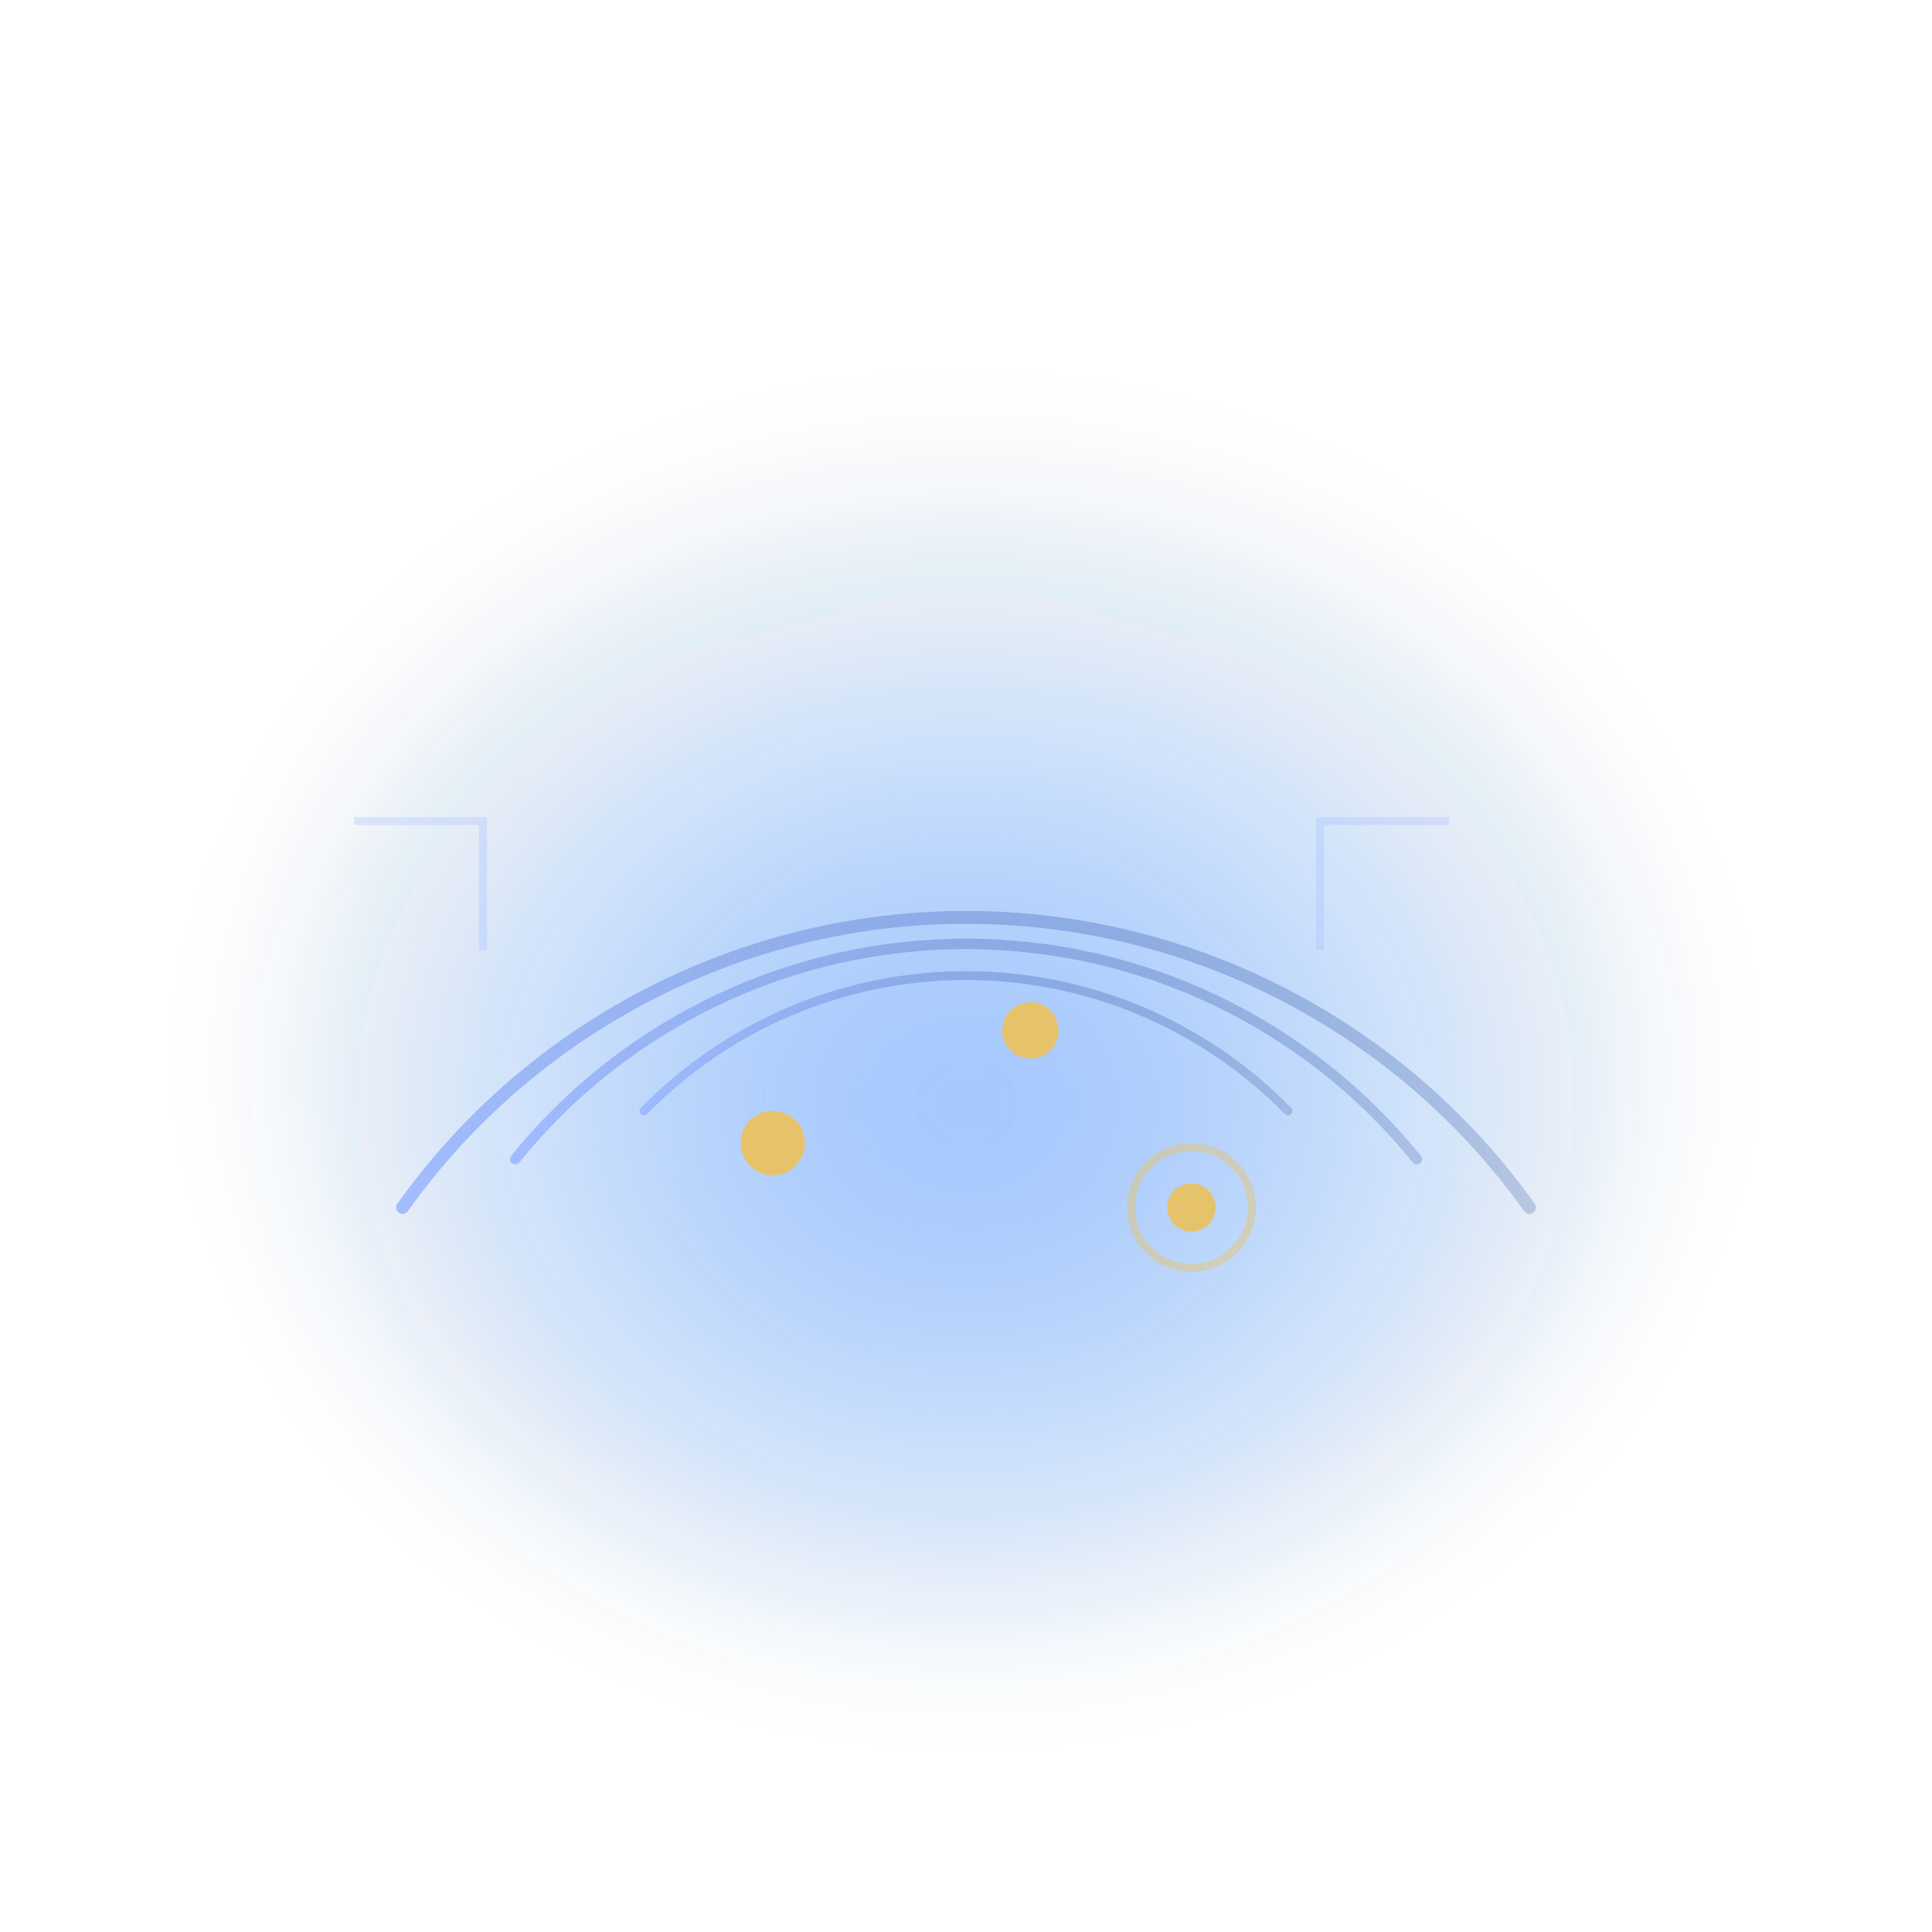
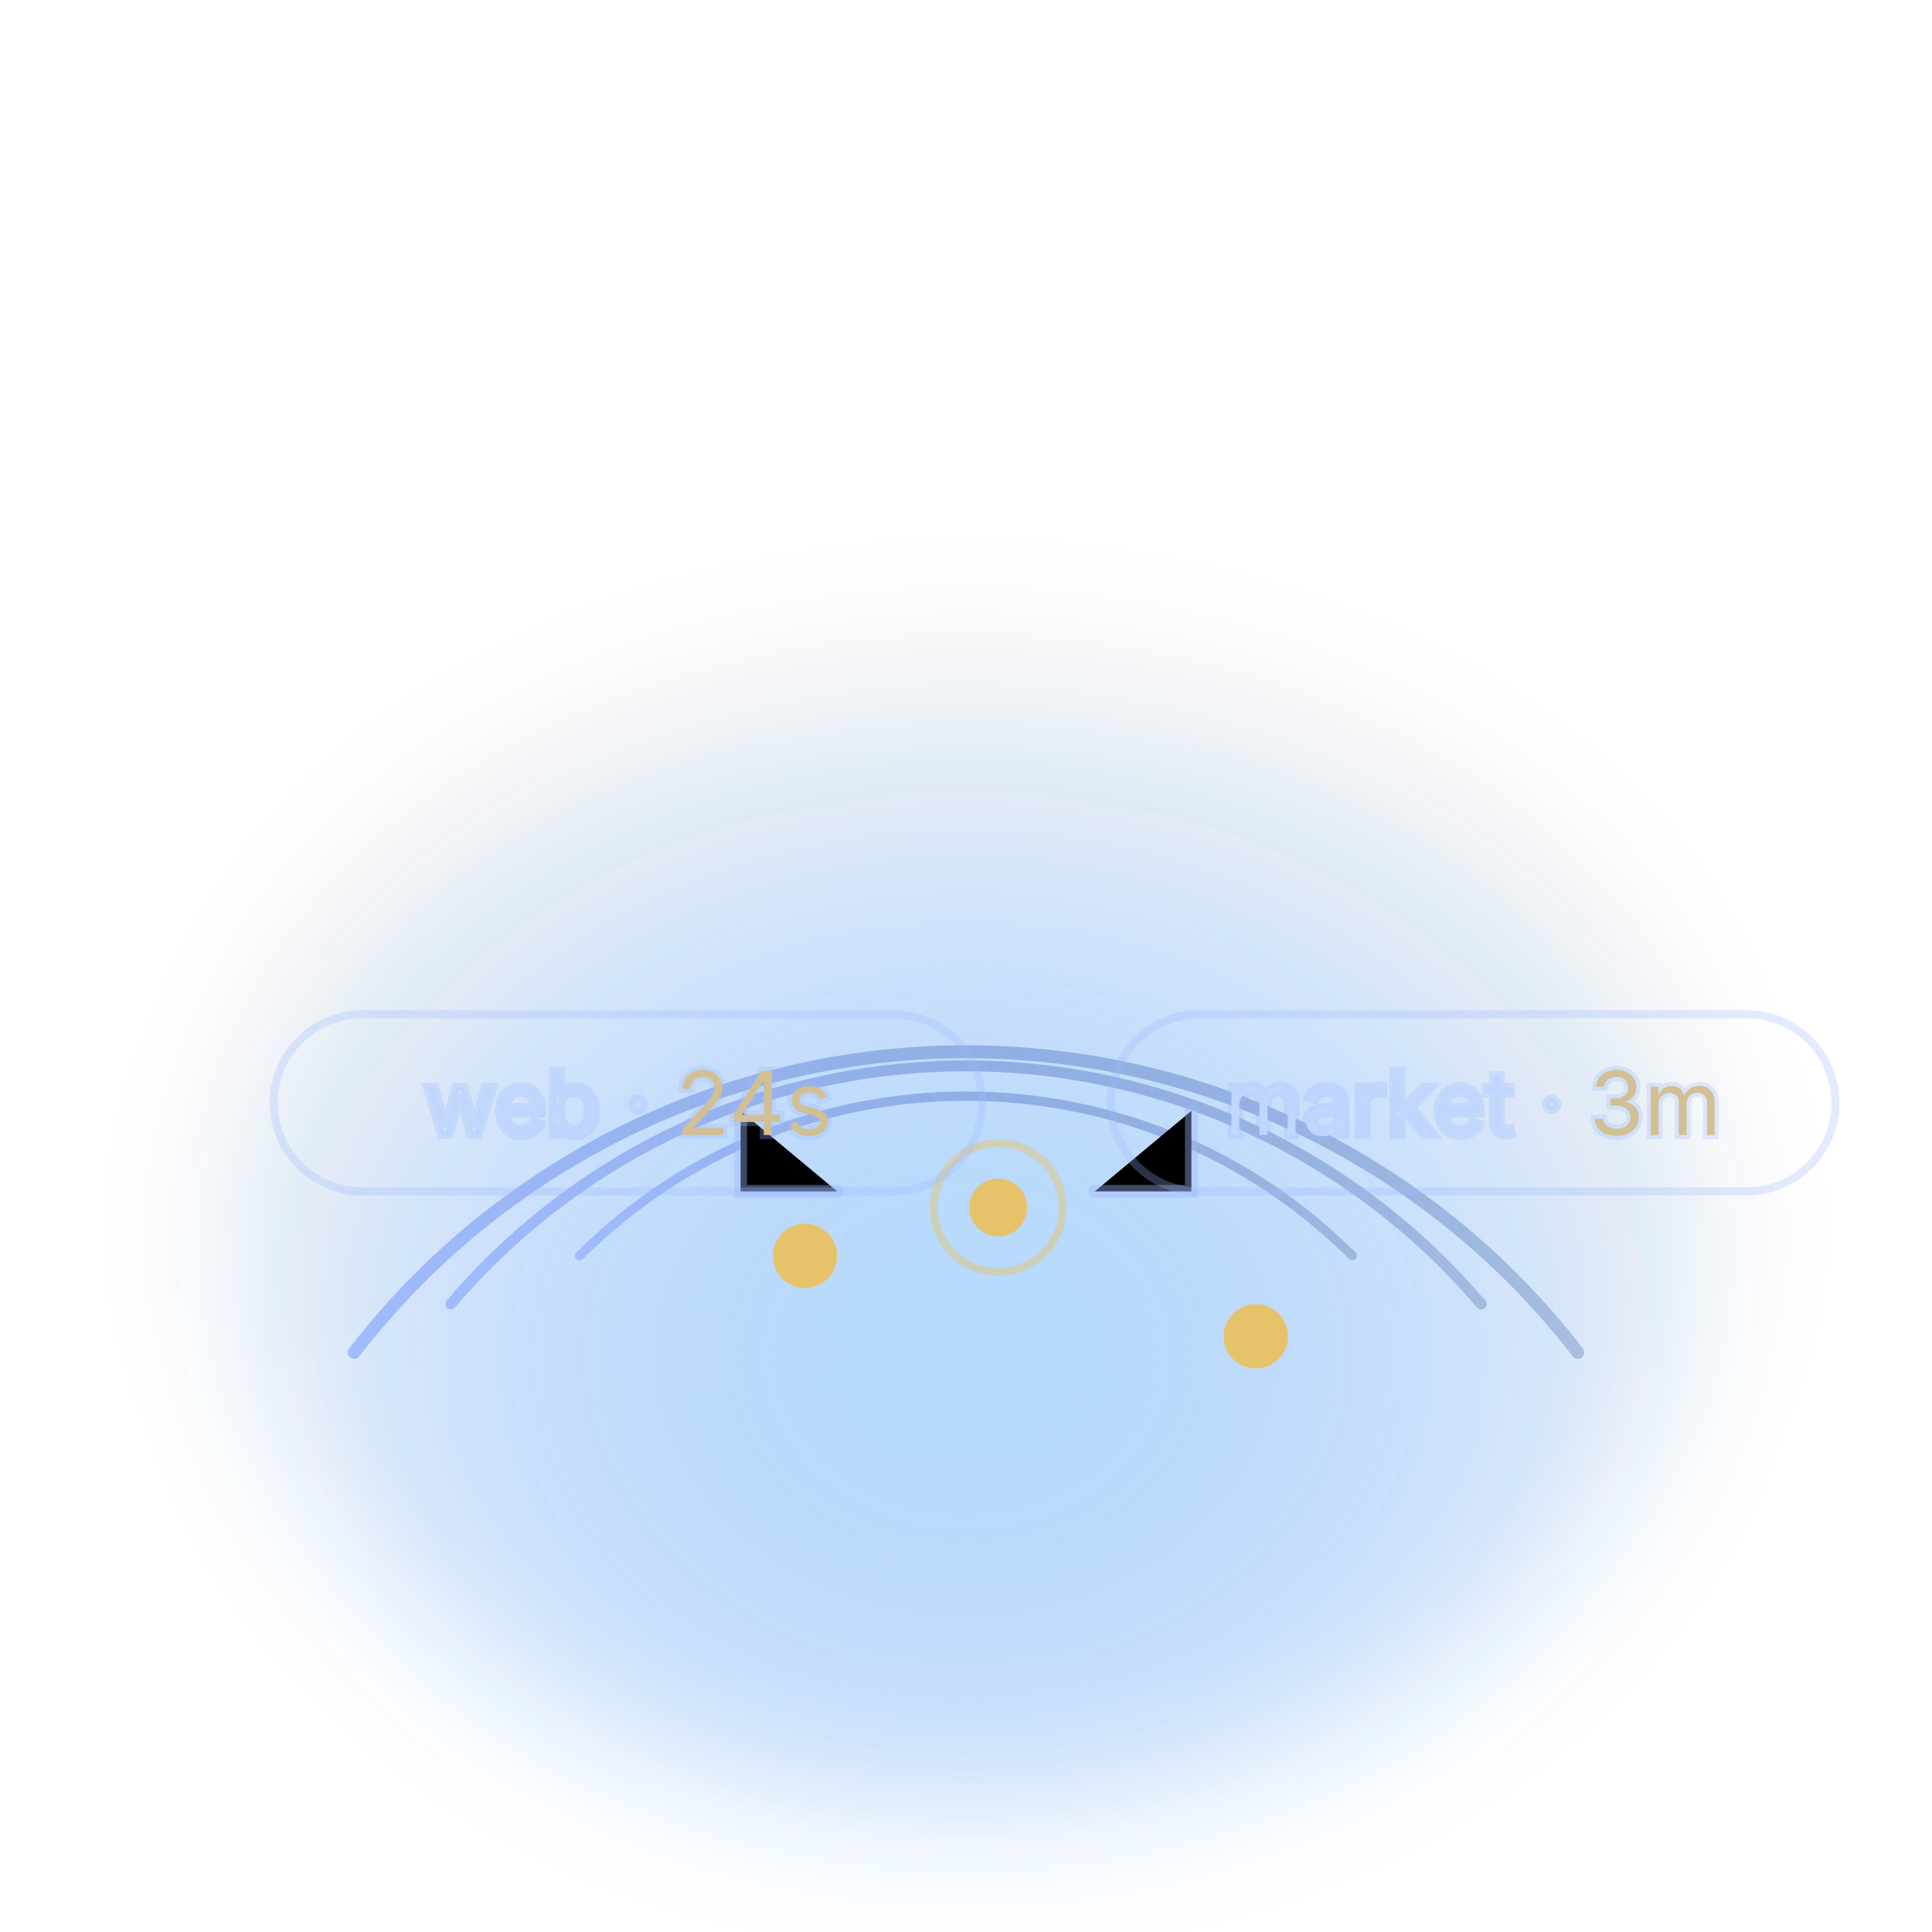
<svg xmlns="http://www.w3.org/2000/svg" width="240" height="240" viewBox="0 0 240 240">
  <defs>
-     <radialGradient id="cg" cx="50%" cy="55%" r="58%">
-       <stop offset="0" stop-color="#6FA6FF" stop-opacity=".65" />
-       <stop offset=".6" stop-color="#2A7FF0" stop-opacity=".20" />
-       <stop offset="1" stop-color="#1B2A44" stop-opacity="0" />
+     <radialGradient id="cg" cx="50%" cy="62%" r="60%">
+       <stop offset="0" stop-color="#7EC3FF" stop-opacity=".58" />
+       <stop offset=".65" stop-color="#2A7FF0" stop-opacity=".20" />
+       <stop offset="1" stop-color="#0b1119" stop-opacity="0" />
    </radialGradient>
    <linearGradient id="rail" x1="0" y1="0" x2="1" y2="0">
      <stop offset="0" stop-color="#9BB7FF" stop-opacity=".9" />
-       <stop offset="1" stop-color="#4C6FAE" stop-opacity=".3" />
+       <stop offset="1" stop-color="#4C6FAE" stop-opacity=".34" />
    </linearGradient>
-     <filter id="blur" x="-50%" y="-50%" width="200%" height="200%">
+     <filter id="soft">
      <feGaussianBlur stdDeviation="8" />
    </filter>
  </defs>
-   <ellipse cx="120" cy="130" rx="84" ry="72" fill="url(#cg)" filter="url(#blur)" />
+   <ellipse cx="120" cy="150" rx="92" ry="76" fill="url(#cg)" filter="url(#soft)" />
  <g fill="none" stroke="url(#rail)" stroke-linecap="round">
-     <path d="M50,150 A86,86 0 0 1 190,150" stroke-width="1.6" />
-     <path d="M64,144 A72,72 0 0 1 176,144" stroke-width="1.3" />
-     <path d="M80,138 A56,56 0 0 1 160,138" stroke-width="1.1" />
+     <path d="M44,168 A96,96 0 0 1 196,168" stroke-width="1.6" />
+     <path d="M56,162 A84,84 0 0 1 184,162" stroke-width="1.35" />
+     <path d="M72,156 A68,68 0 0 1 168,156" stroke-width="1.15" />
  </g>
-   <g fill="none" stroke="rgba(155,183,255,.28)" stroke-width="1">
-     <path d="M44,102 h16 v16" />
-     <path d="M180,102 h16 v16" transform="scale(-1,1) translate(-360,0)" />
+   <g stroke="rgba(155,183,255,.40)" stroke-width="1.6" stroke-linecap="round">
+     <path d="M92 138 v10 h12" />
+     <path d="M148 138 v10 h-12" />
  </g>
  <g fill="#E6C36B">
-     <circle cx="96" cy="142" r="4" />
-     <circle cx="148" cy="150" r="3" />
-     <circle cx="128" cy="128" r="3.5" />
+     <circle cx="100" cy="156" r="4" />
+     <circle cx="124" cy="150" r="3.6" />
+     <circle cx="156" cy="166" r="4" />
  </g>
-   <g stroke="#E6C36B" stroke-opacity=".45" fill="none">
-     <circle cx="148" cy="150" r="7.5" />
+   <circle cx="124" cy="150" r="8" fill="none" stroke="#E6C36B" stroke-opacity=".45" />
+   <g font-family="'Plus Jakarta Sans', Inter, system-ui" font-size="11" fill="#CFE2FF" stroke="rgba(155,183,255,.28)">
+     <g transform="translate(34,126)">
+       <rect x="0" y="0" width="88" height="22" rx="11" fill="none" />
+       <text x="44" y="15" text-anchor="middle">
+         web · <tspan fill="#E6C36B">24s</tspan>
+       </text>
+     </g>
+     <g transform="translate(138,126)">
+       <rect x="0" y="0" width="90" height="22" rx="11" fill="none" />
+       <text x="45" y="15" text-anchor="middle">
+         market · <tspan fill="#E6C36B">3m</tspan>
+       </text>
+     </g>
  </g>
</svg>
